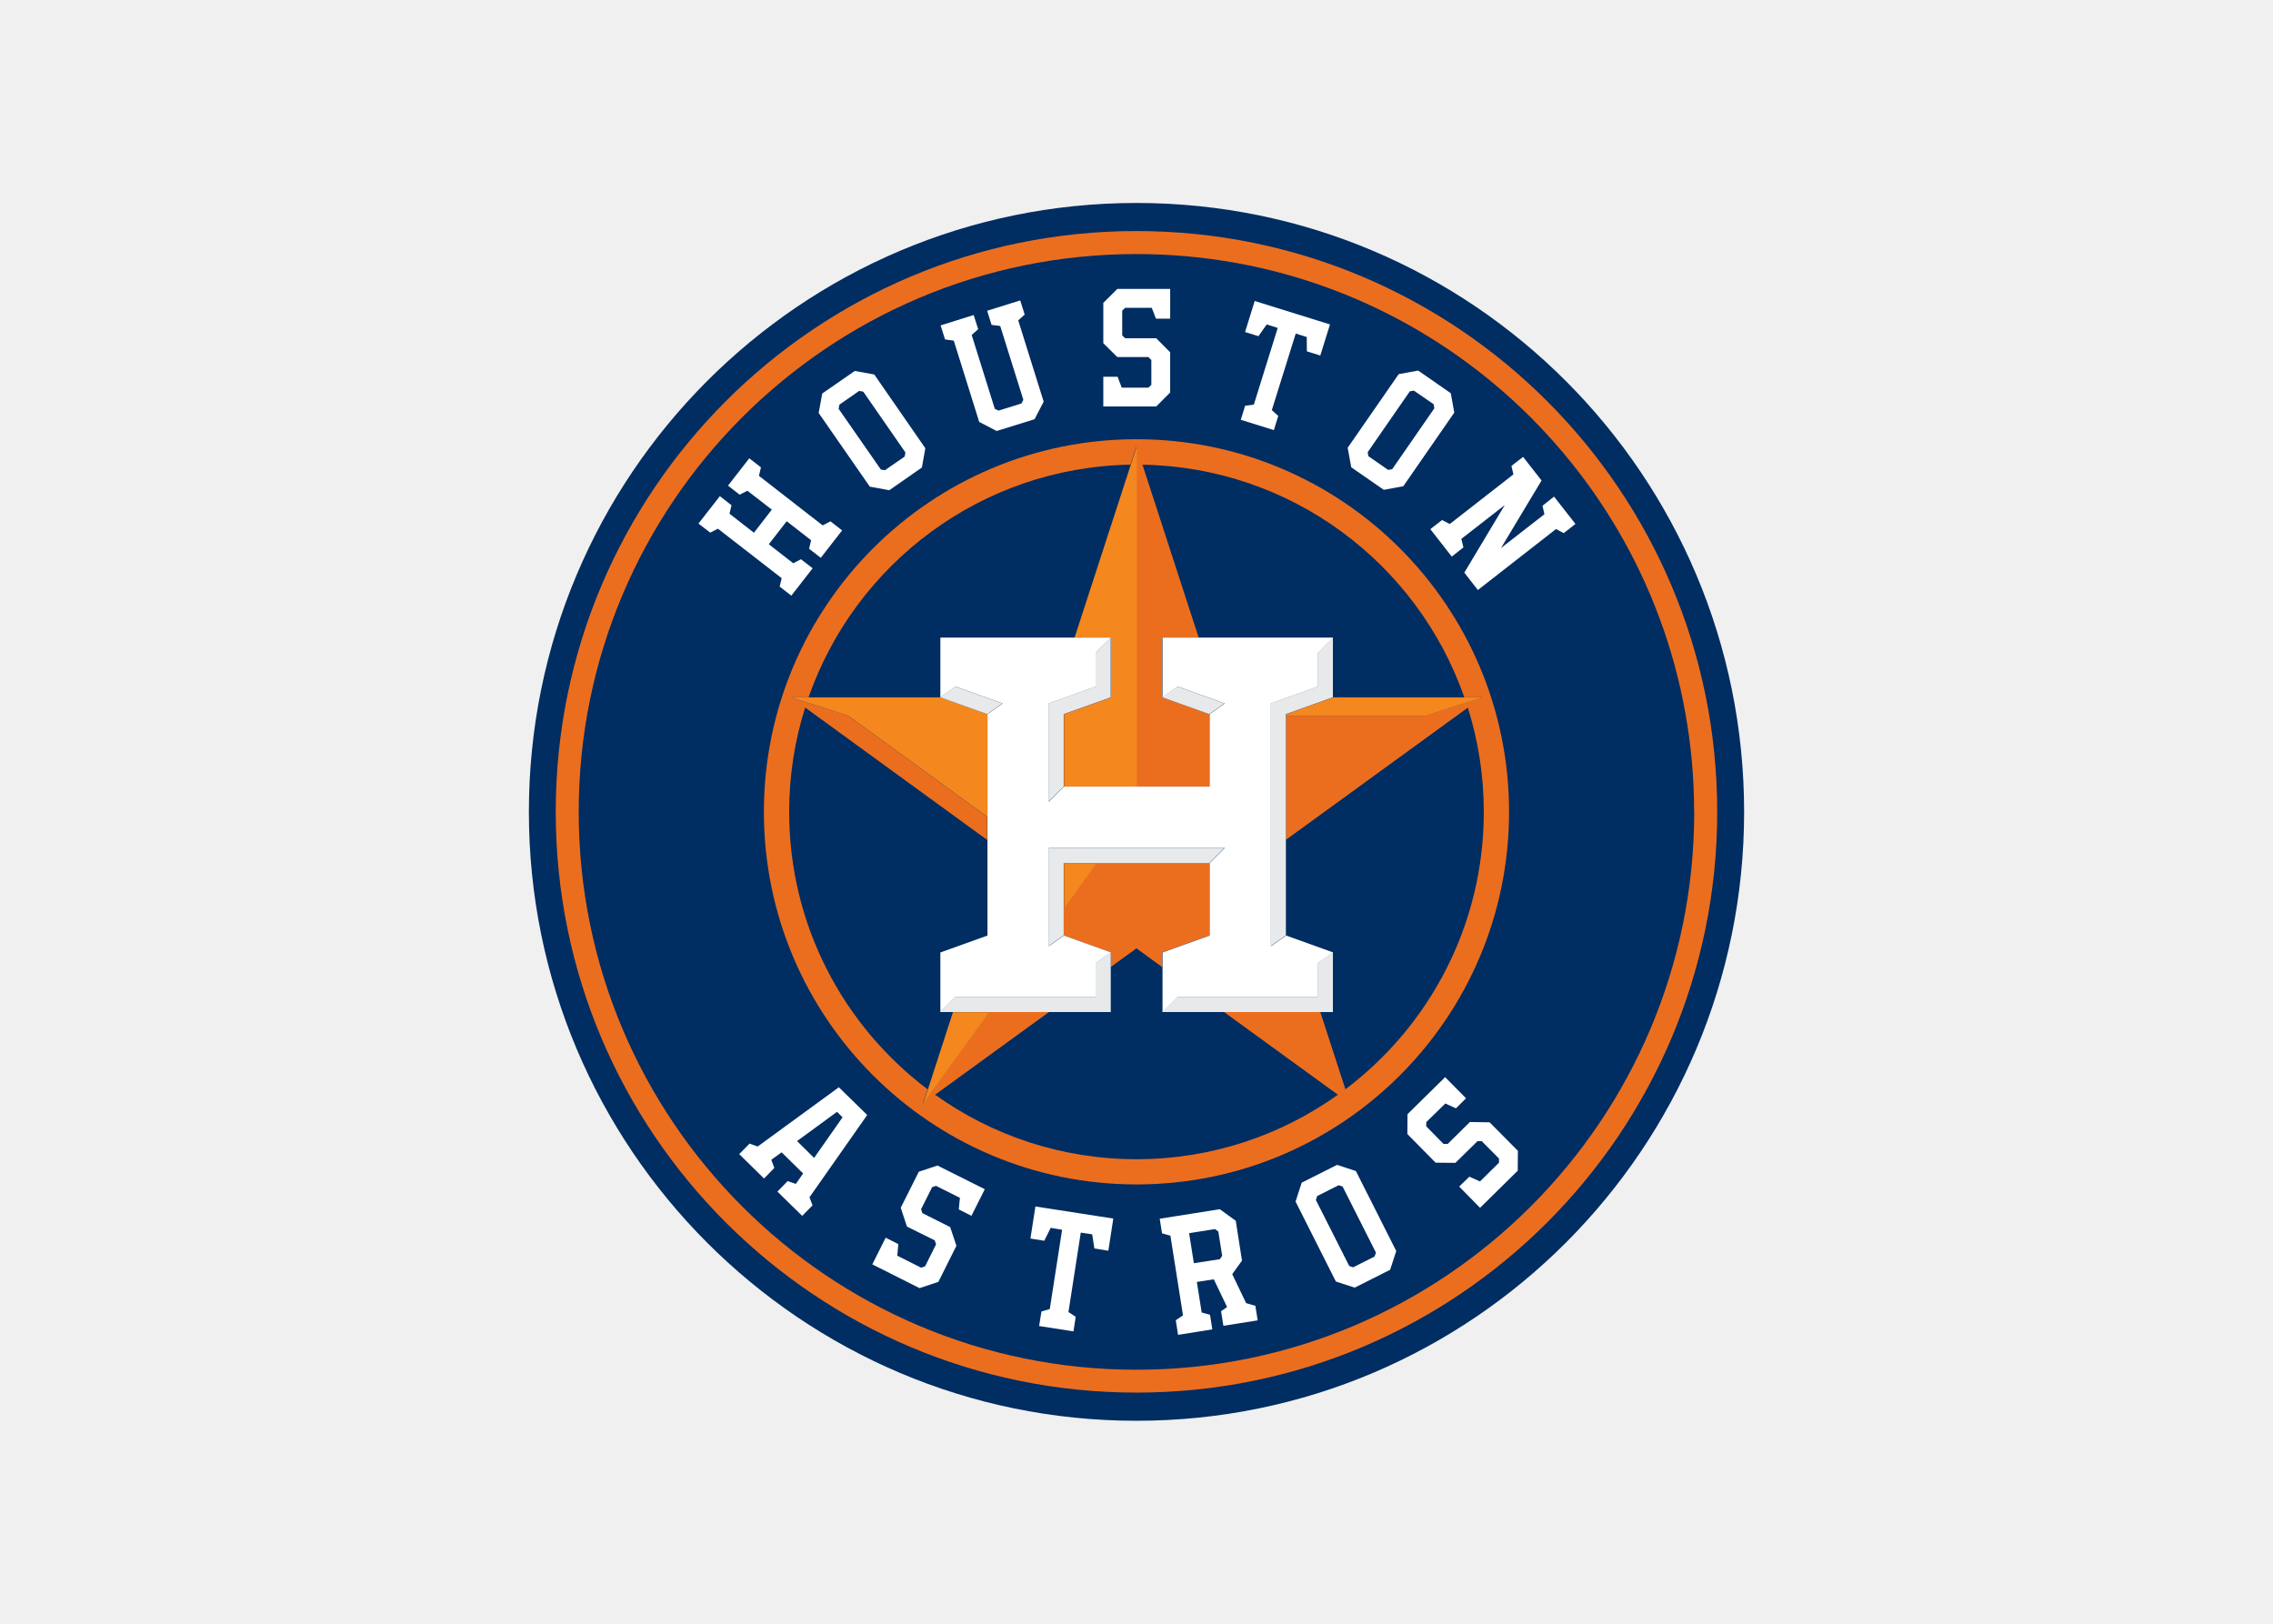
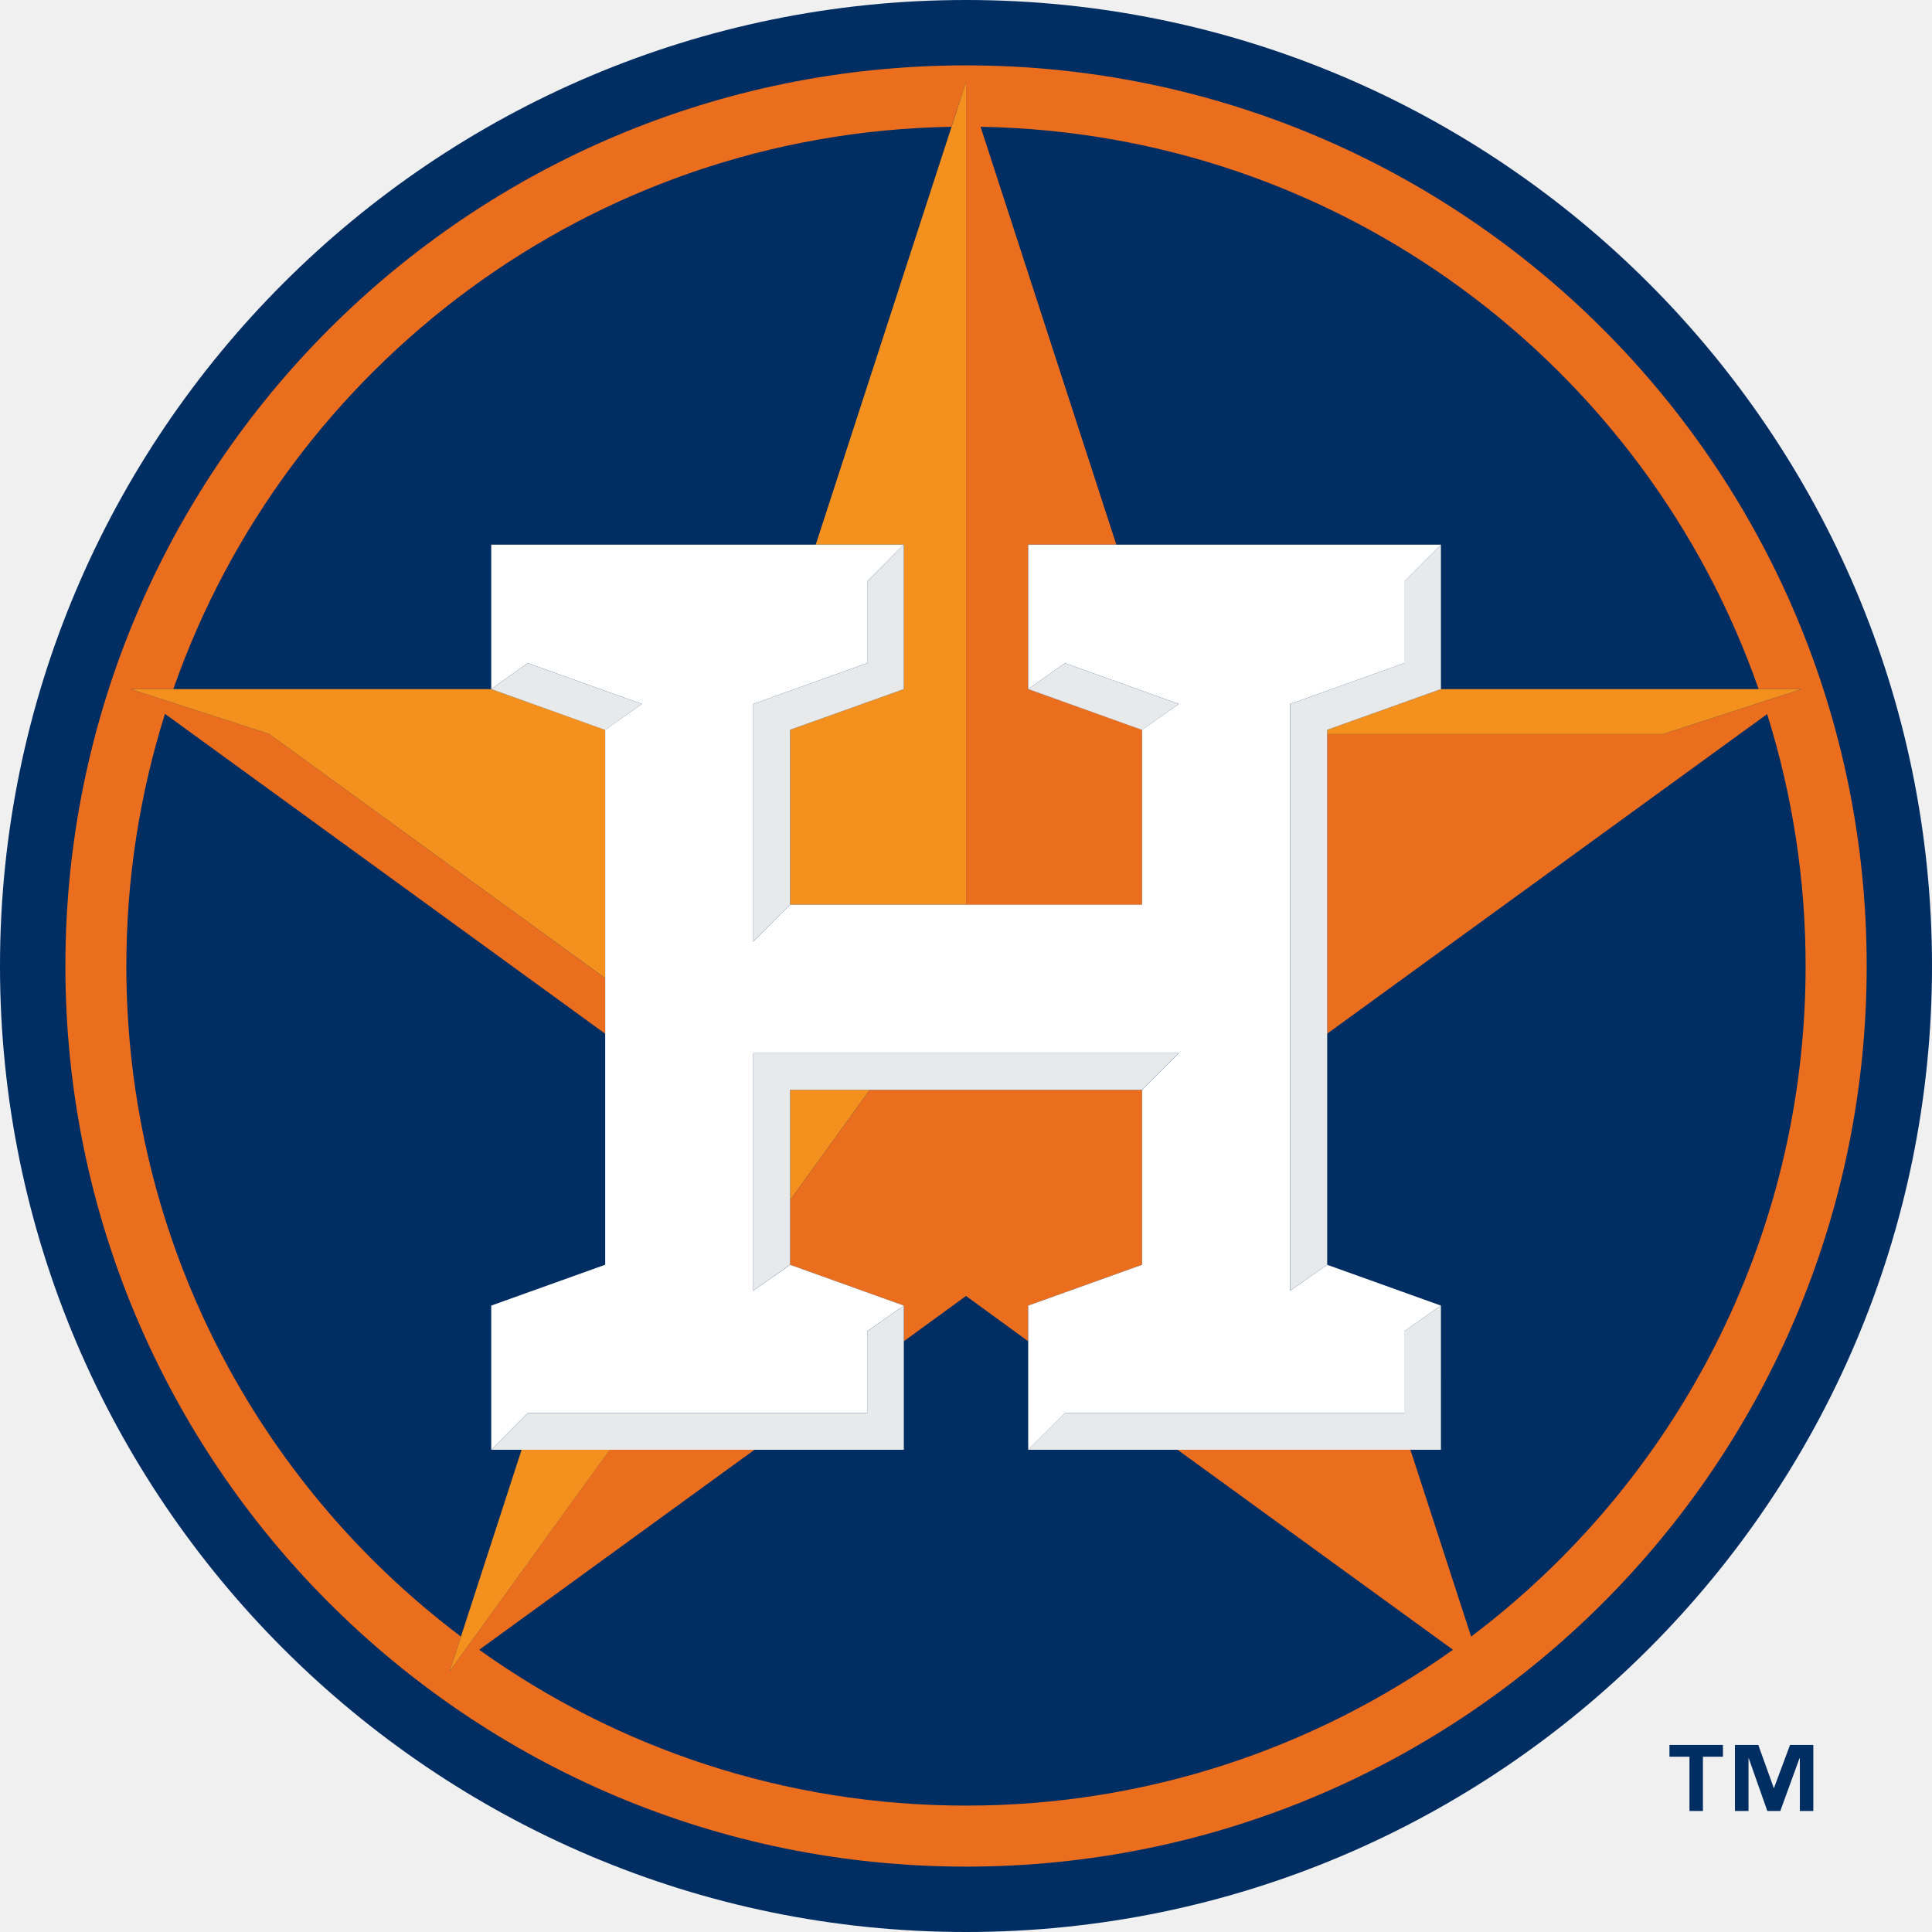
- <svg xmlns="http://www.w3.org/2000/svg" clip-rule="evenodd" fill-rule="evenodd" viewBox="0 0 560 400">
-   <path d="m279.994 50c-82.671 0-149.693 67.16-149.693 150.013 0 82.809 67.022 149.987 149.693 149.987 82.681 0 149.705-67.172 149.705-149.987 0-82.854-67.017-150.013-149.705-150.013" fill="#002d62" />
-   <path d="m279.994 56.918c-79.02 0-143.078 64.058-143.078 143.078 0 79.023 64.058 143.064 143.078 143.064 79.017 0 143.078-64.041 143.078-143.064 0-79.026-64.064-143.078-143.078-143.078" fill="#eb6e1f" />
-   <path d="m417.407 200v.013c0 75.879-61.53 137.414-137.414 137.414-75.888 0-137.414-61.535-137.414-137.427 0-75.895 61.521-137.414 137.402-137.414 67.587 0 123.77 48.806 135.242 113.084 1.426 7.894 2.161 16.026 2.161 24.334" fill="#002d62" />
-   <path d="m279.994 108.202c-50.7 0-91.795 41.102-91.795 91.81 0 50.69 41.095 91.767 91.795 91.767 50.712 0 91.794-41.077 91.794-91.767 0-50.706-41.081-91.812-91.794-91.812" fill="#eb6e1f" />
-   <path d="m331.471 268.342-6.187-19.029h-23.719l28.052 20.367c-13.999 10.002-31.12 15.888-49.631 15.888-18.492 0-35.626-5.886-49.604-15.888l28.054-20.367h-14.751l-16.308 22.57 1.15-3.541c-20.709-15.627-34.1-40.399-34.1-68.328 0-8.973 1.375-17.596 3.94-25.714l44.849 32.614v-5.676l-34.247-24.912-14.11-4.546h4.348c11.52-32.948 42.596-56.688 79.311-57.309l1.468-4.558v83.856h17.946v-17.842l-11.608-4.147v-14.713h8.998l-13.848-42.59c36.721.631 67.793 24.36 79.291 57.305h4.374l-14.095 4.558h-34.241v30.55l44.825-32.561c2.556 8.104 3.939 16.717 3.939 25.688 0 27.913-13.396 52.701-34.097 68.327" fill="#002d62" />
-   <path d="m297.936 230.452v-17.844h-27.739l-8.136 11.272v6.571l11.587 4.161v3.622l6.345-4.614 6.331 4.615v-3.622" fill="#eb6e1f" />
-   <path d="m280.065 109.918-1.473 4.562-13.85 42.593 8.983.004v14.717l-11.596 4.147v17.835h17.937v-83.858zm-85.151 61.877 14.102 4.546 34.266 24.917v-25.318l-11.605-4.147h-36.762v.002zm133.553 0-11.589 4.145v.413h34.248l14.097-4.559h-36.755zm-66.341 40.844v11.26l8.131-11.26zm-18.843 17.835-2.696.937v.012l2.696-.95zm-8.502 18.864-6.179 19.034-1.167 3.539 16.327-22.573z" fill="#f4871e" />
-   <path d="m275.273 71.18-3.451 3.432v9.936l3.451 3.416h7.665l.72.732v6.092l-.72.715h-6.57l-1.02-2.688h-3.527v7.32h13.044l3.43-3.446v-9.909l-3.434-3.457h-7.67l-.71-.706v-6.078l.71-.715h6.568l1.032 2.675h3.508v-7.32h-13.026zm-23.92 2.826-8.152 2.549 1.097 3.483 2.123.265 5.701 18.189-.482.911-5.629 1.747-.923-.44-5.692-18.189 1.6-1.419-1.111-3.5-8.143 2.56 1.088 3.46 2.153.294 6.265 20.024 4.303 2.232 9.333-2.898 2.246-4.324-6.267-20.027 1.586-1.43-1.095-3.486zm57.77.14-2.376 7.647 3.303 1.02 2.029-2.893 2.717.857-5.883 18.892-2.148.284-1.072 3.462 8.15 2.537 1.084-3.486-1.587-1.437 5.892-18.862 2.71.851.032 3.529 3.306 1.034 2.393-7.661-18.55-5.773zm40.268 17.138-4.792.885-12.572 18.137.883 4.807 8.019 5.556v-.004l4.802-.881 12.56-18.133-.86-4.785zm-138.795.1-8.017 5.552-.885 4.797 12.602 18.149 4.797.885 8.033-5.598.848-4.751-12.581-18.163zm137.73 4.837 4.886 3.36.168 1.009-10.382 14.992-.995.179-4.872-3.378-.173-.99 10.384-14.994.985-.179zm-136.661.082 1.018.179 10.379 14.966-.173 1.02-4.864 3.367-.999-.156-10.405-14.962.186-1.035v-.004l4.858-3.374zm163.577 16.246-2.872 2.234.494 2.08-15.684 12.224-1.901-.979-2.886 2.248 5.27 6.75 2.88-2.246-.513-2.108 10.696-8.324-9.962 16.637 3.339 4.284 19.253-15.023 1.903 1.006 2.886-2.262-5.272-6.733-2.851 2.258.48 2.083-10.694 8.322 9.986-16.633-4.553-5.817zm-190.64.345-5.242 6.74 2.865 2.232 1.911-.976 6.022 4.653-4.41 5.694-6.022-4.688.494-2.078-2.865-2.248-5.272 6.754 2.886 2.234 1.908-.967 15.7 12.182-.491 2.085 2.872 2.229 5.251-6.75-2.872-2.218-1.911.976-6.015-4.673 4.41-5.676 6.009 4.687-.496 2.094 2.887 2.234 5.251-6.754-2.863-2.234-1.931.997-15.691-12.197.489-2.095-2.873-2.232-.002-.002zm47.076 44.178v14.719l3.723-2.658 11.618 4.157-3.732 2.646v54.531l-11.609 4.166v14.703l3.723-3.762h34.581v-8.34l3.748-2.602-11.596-4.163-3.748 2.619v-24.214h43.374l-3.749 3.751v17.844l-11.6 4.163v14.703l3.744-3.762h34.572v-8.34l3.737-2.602-11.588-4.163-3.753 2.619v-59.796l11.603-4.159v-8.313l3.737-3.744h-42.057v14.717l3.746-2.66 11.605 4.159-3.751 2.647v17.832h-35.877l-3.748 3.748v-24.225l11.596-4.161v-8.311l3.748-3.748h-42.048v-.004zm183.65 18.606c1.069 5.917 1.75 11.977 2.024 18.14-.273-6.164-.953-12.22-2.024-18.14zm-59.288 89.671-9.273 9.124-.033 4.89 6.959 7.059 4.879.04 5.456-5.361h1.007l4.275 4.301v1.02l-4.68 4.615-2.624-1.169-2.504 2.437 5.14 5.237 9.287-9.147.035-4.893-6.968-7.027-4.86-.072-5.464 5.4h-1.028l-4.266-4.343.014-1.03 4.695-4.588 2.61 1.183 2.493-2.467-5.151-5.207zm-149.372 2.491v.004l-19.994 14.591-2.004-.715-2.553 2.589 6.118 6.011 2.539-2.605-.75-1.999 2.546-1.845 5.3 5.205-1.805 2.575-1.999-.699-2.533 2.589 6.102 5.98 2.549-2.589-.75-1.987 14.219-20.271-6.985-6.835zm-.449 6.053 1.363 1.347-7.012 10.007-4.196-4.15 9.844-7.204zm123.208 13.063-8.732 4.394-1.507 4.645 9.934 19.705 4.629 1.503 8.732-4.396 1.514-4.615-9.941-19.708zm-98.464.166-4.594 1.529-4.454 8.872 1.529 4.632 6.859 3.404.314.99-2.714 5.419-.972.315-5.869-2.95.261-2.851-3.12-1.586-3.294 6.572 11.644 5.86 4.631-1.544 4.45-8.89-1.538-4.604-6.845-3.444-.322-.965 2.726-5.44.96-.305 5.878 2.936-.272 2.865 3.112 1.573 3.292-6.559-11.661-5.831zm98.843 4.85.964.315 8.22 16.288-.331.965-5.282 2.658-.958-.314-8.22-16.264.315-.976 5.293-2.675v.002zm-74.711 5.235-1.228 7.9 3.411.548 1.586-3.183 2.808.47-3.038 19.53-2.053.603-.571 3.585 8.462 1.321.55-3.595-1.784-1.17 3.031-19.572 2.814.427.541 3.486 3.443.554 1.216-7.926-19.188-2.977zm45.436.676-14.81 2.342.566 3.597 2.069.589 3.099 19.626-1.784 1.202.571 3.595 8.436-1.349-.561-3.583-2.06-.576-1.19-7.528 4.177-.646 3.278 6.835-1.489 1.035.578 3.579 8.441-1.335-.566-3.585-2.276-.662-3.425-7.136 2.405-3.336-1.535-9.811-3.926-2.852zm-1.188 4.893.818.606.951 5.995-.585.827-6.393.978-1.172-7.397z" fill="#fff" />
-   <path d="m328.389 171.78v-14.715l-3.741 3.759v8.296l-11.601 4.159v59.786l3.76-2.617v-54.522m11.581 58.685-3.741 2.604v8.335h-34.564l-3.754 3.763h42.061m-66.326-36.694h35.872l3.75-3.763h-43.37v24.223l3.748-2.631v-6.571m11.595 14.356v-3.621l-3.739 2.602v8.335h-34.58l-3.732 3.763h42.052m-26.704-76.033-11.614-4.162-3.72 2.662 11.602 4.146m46.861-6.807-3.754 2.659 11.602 4.147 3.756-2.644m-28.028-1.501v-14.715l-3.739 3.759v8.296l-11.604 4.159v24.223l3.748-3.733v-17.845" fill="#e7e9ea" />
+ <svg xmlns="http://www.w3.org/2000/svg" viewBox="0 0 233.575 233.575">
+   <path d="M116.795 233.575C52.4 233.575 0 181.183 0 116.788 0 52.392 52.4 0 116.795 0c64.397 0 116.78 52.392 116.78 116.788 0 64.395-52.384 116.787-116.78 116.787" fill="#002D62" />
+   <path d="M174.207 83.314h38.408C198.97 44.224 162.11 16.087 118.55 15.33l16.42 50.52h39.237v17.464zM59.39 175.275v-17.42l13.775-4.95-3.2 1.13 3.2-1.13v-27.934L19.947 86.3a101.69 101.69 0 0 0-4.665 30.503c0 33.134 15.88 62.54 40.444 81.055l7.332-22.583H59.39zm0-109.425h39.23l16.42-50.52c-43.567.727-80.42 28.895-94.087 67.984H59.39V65.85zm64.916 96.307l-7.51-5.476-7.526 5.477v13.12H91.21l-33.28 24.19c16.598 11.85 36.907 18.827 58.864 18.827 21.95 0 42.253-6.992 58.865-18.826l-33.296-24.192h-18.06v-13.12zm89.338-75.827l-53.196 38.64v27.936l13.76 4.95v17.42h-3.69l7.34 22.582c24.563-18.53 40.435-47.936 40.435-81.055a101.56 101.56 0 0 0-4.65-30.473" fill="#002D62" />
+   <path d="M116.795 7.904C56.63 7.904 7.905 56.63 7.905 116.788c0 60.156 48.725 108.883 108.89 108.883 60.134 0 108.884-48.725 108.884-108.882 0-60.158-48.75-108.884-108.885-108.884m61.062 189.954l-7.34-22.583h-28.152l33.295 24.176c-16.605 11.835-36.915 18.842-58.865 18.842-21.95 0-42.275-6.977-58.857-18.84l33.273-24.177H73.708L54.37 202.05l1.355-4.192c-24.564-18.5-40.45-47.922-40.45-81.07 0-10.613 1.64-20.85 4.67-30.488l53.213 38.67v-6.698L32.514 88.728l-16.72-5.414h5.16c13.666-39.09 50.518-67.257 94.07-67.984l1.77-5.414v99.48h21.28V88.23l-13.767-4.918V65.85h10.657L118.55 15.33c43.552.743 80.42 28.895 94.066 67.984h5.19l-16.723 5.43h-40.635v36.227l53.196-38.64a101.631 101.631 0 0 1 4.65 30.458c0 33.134-15.873 62.54-40.437 81.07" fill="#EB6E1F" />
+   <path fill="#EB6E1F" d="M138.072 152.906v-21.144h-32.91l-9.643 13.334v7.81l13.75 4.936v4.315l7.518-5.476 7.524 5.477v-4.315" />
+   <path fill="#F4911E" d="M160.455 88.232v.512h40.62l16.722-5.43h-43.59M109.27 65.85v17.465L95.52 88.23v21.146h21.268V9.916l-1.748 5.414-16.42 50.52m-3.1 79.246l9.636-13.334H95.52M69.964 154.05l3.2-1.144-3.2 1.145zm-14.238 43.808l-1.354 4.193 19.35-26.775H63.06m-3.67-91.962H15.794l16.72 5.414 40.653 29.544v-30.04" />
+   <path fill="#FFF" d="M59.39 157.842v17.433l4.417-4.44h41.024v-9.884l4.44-3.108-13.75-4.936-4.45 3.125v-28.708h51.442l-4.44 4.44v21.144l-13.766 4.936v17.433l4.446-4.44h41.016v-9.884l4.44-3.108-13.76-4.936-4.463 3.125V85.11l13.783-4.937v-9.868l4.44-4.456h-49.902v17.464l4.446-3.14 13.76 4.935-4.44 3.122v21.146H95.52l-4.45 4.455V85.11l13.76-4.937v-9.868l4.44-4.456H59.39v17.464l4.417-3.14 13.79 4.935-4.43 3.122v64.674" />
+   <path fill="#E7E9EA" d="M174.207 83.314V65.85l-4.447 4.455v9.868l-13.768 4.936v70.92l4.463-3.124V88.233m13.752 69.609l-4.447 3.11v9.883h-41.008l-4.454 4.44h49.91M95.52 131.762h42.55l4.432-4.44H91.07v28.71l4.45-3.14v-7.796m13.75 17.061v-4.315l-4.43 3.11v9.883H63.814l-4.424 4.44h49.88M77.598 85.11l-13.79-4.937-4.417 3.14 13.77 4.935m55.591-8.075l-4.446 3.14 13.766 4.935 4.44-3.14m-33.242-1.794V65.85l-4.43 4.455v9.868L91.062 85.11v28.723l4.456-4.455V88.232" />
+   <path d="M208.3 212.383h-2.42v6.56h-1.626v-6.56h-2.42v-1.422h6.466v1.423zm10.927 6.56h-1.63v-6.36h-.047l-2.313 6.36h-1.57l-2.243-6.36h-.032v6.36h-1.64v-7.983h2.824l1.872 5.213h.022l1.942-5.213h2.815v7.982z" fill="#002D62" />
</svg>
